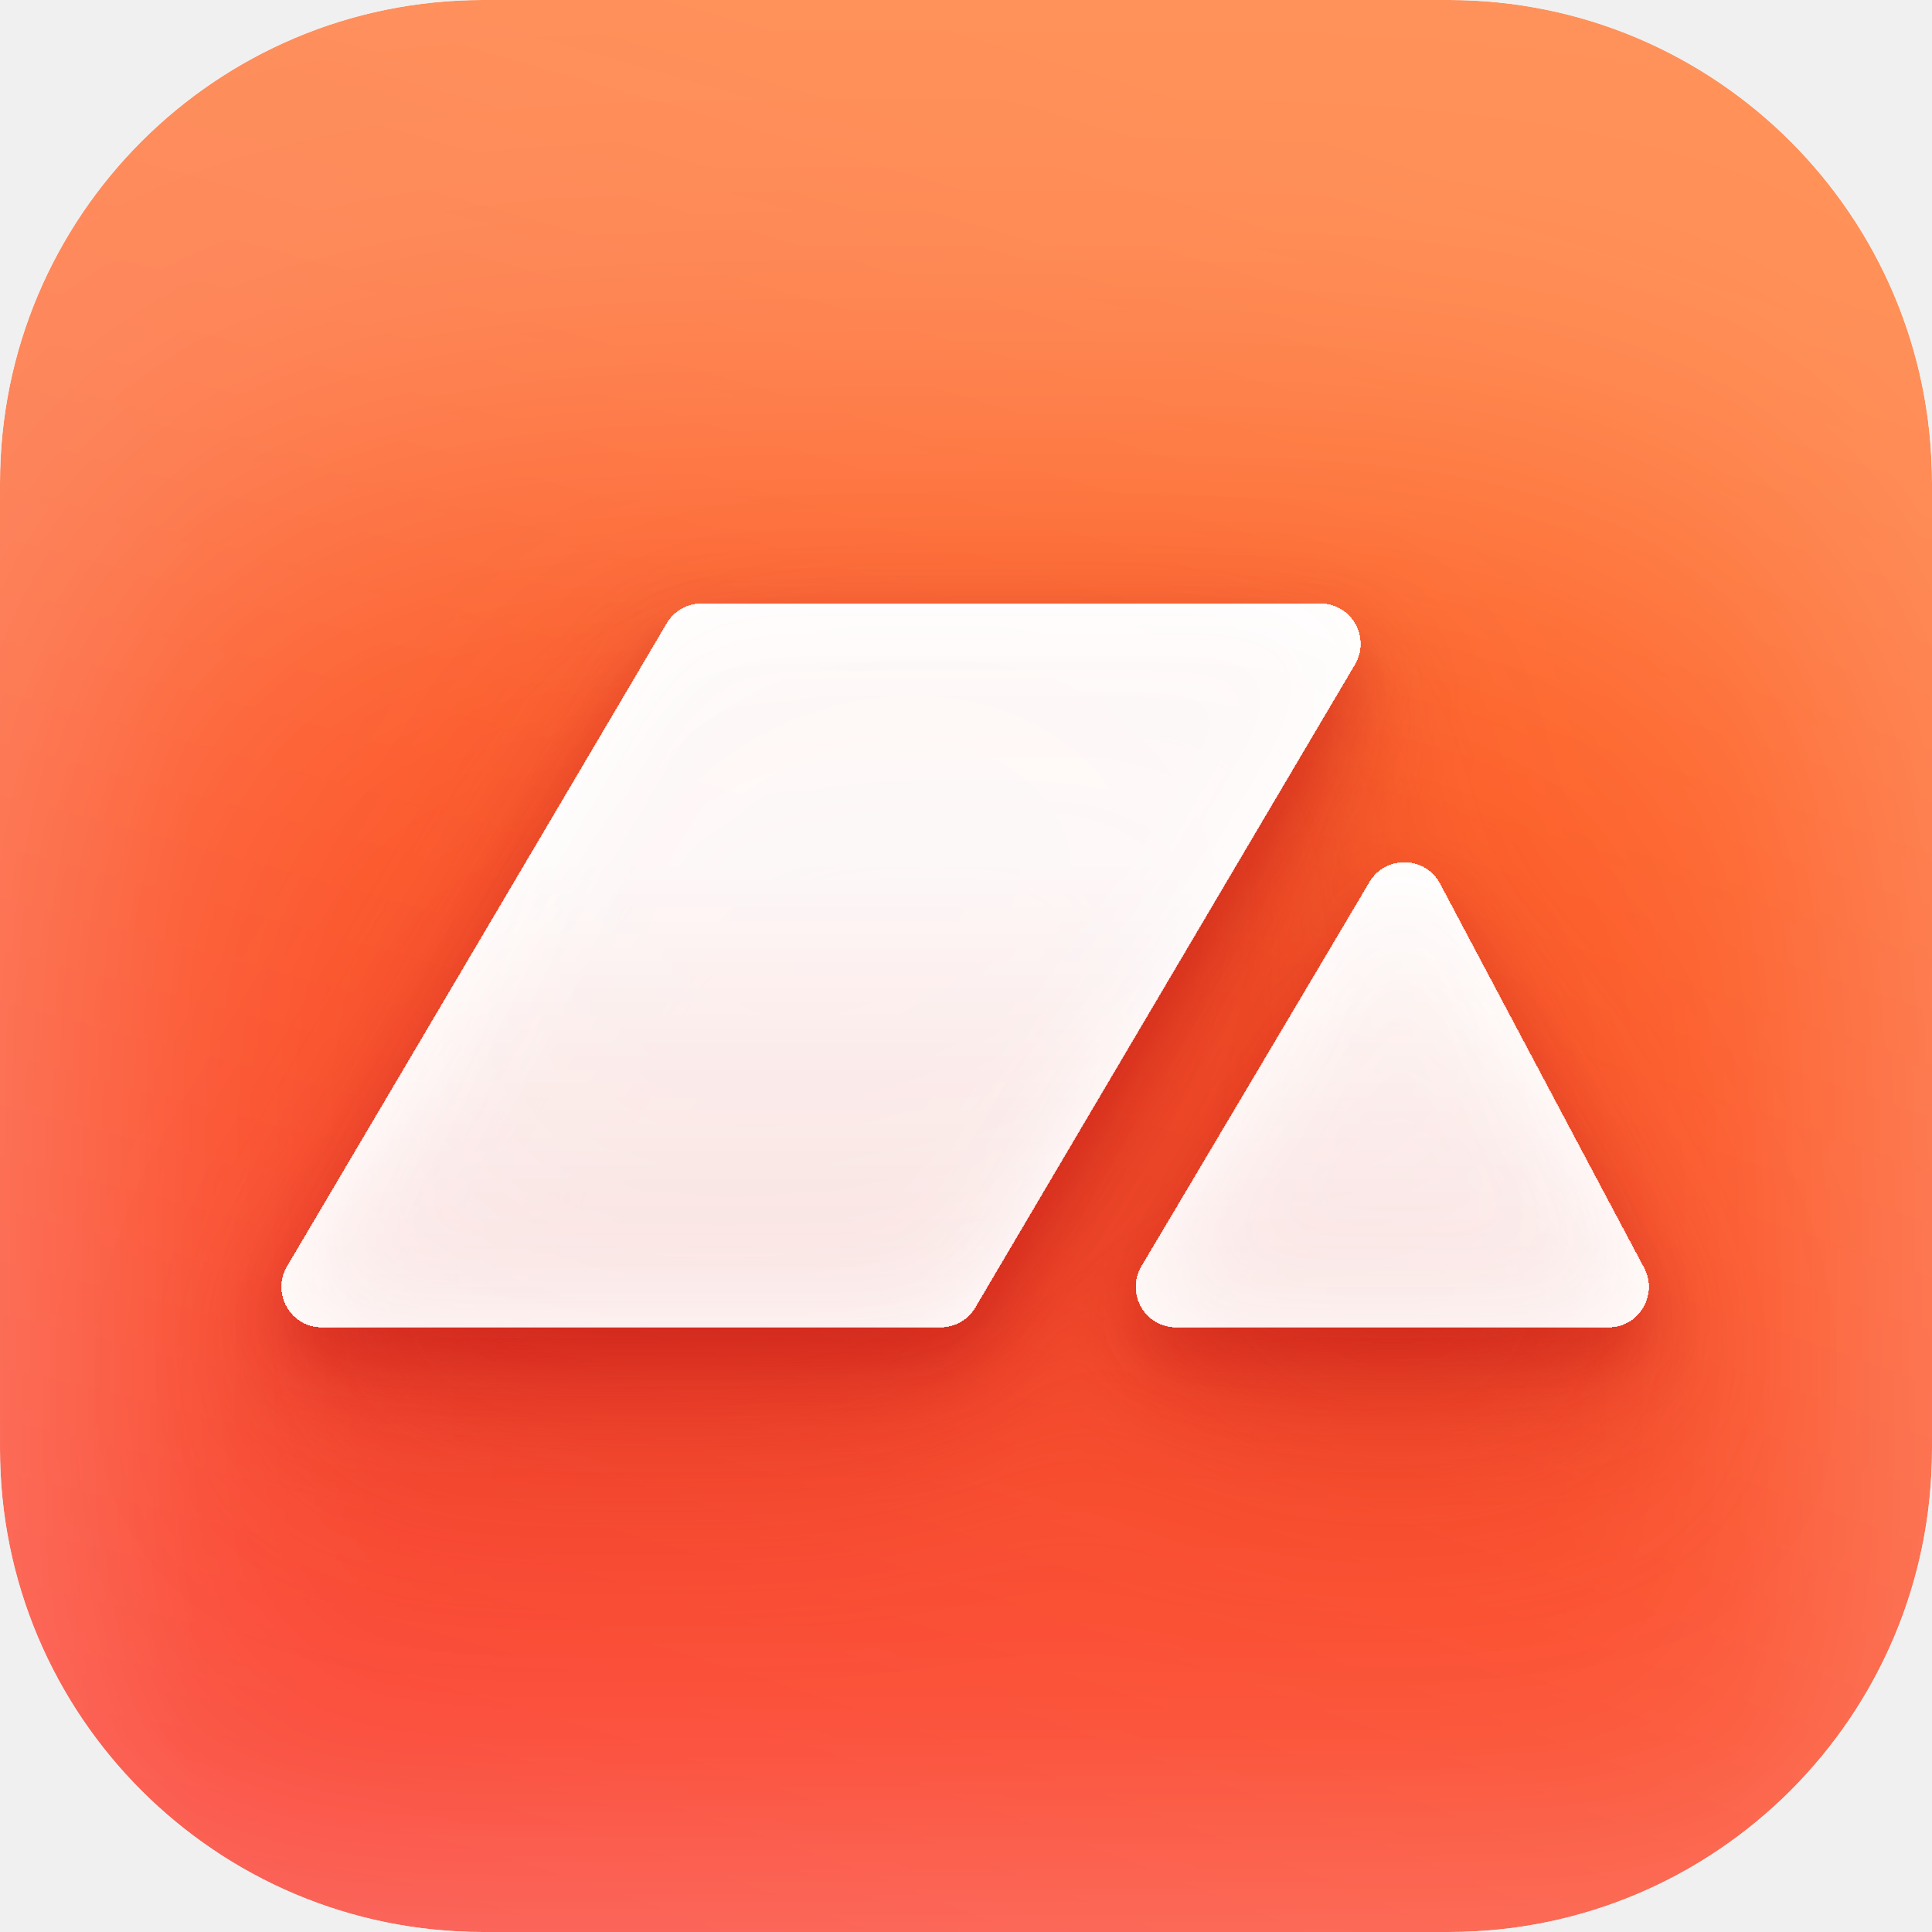
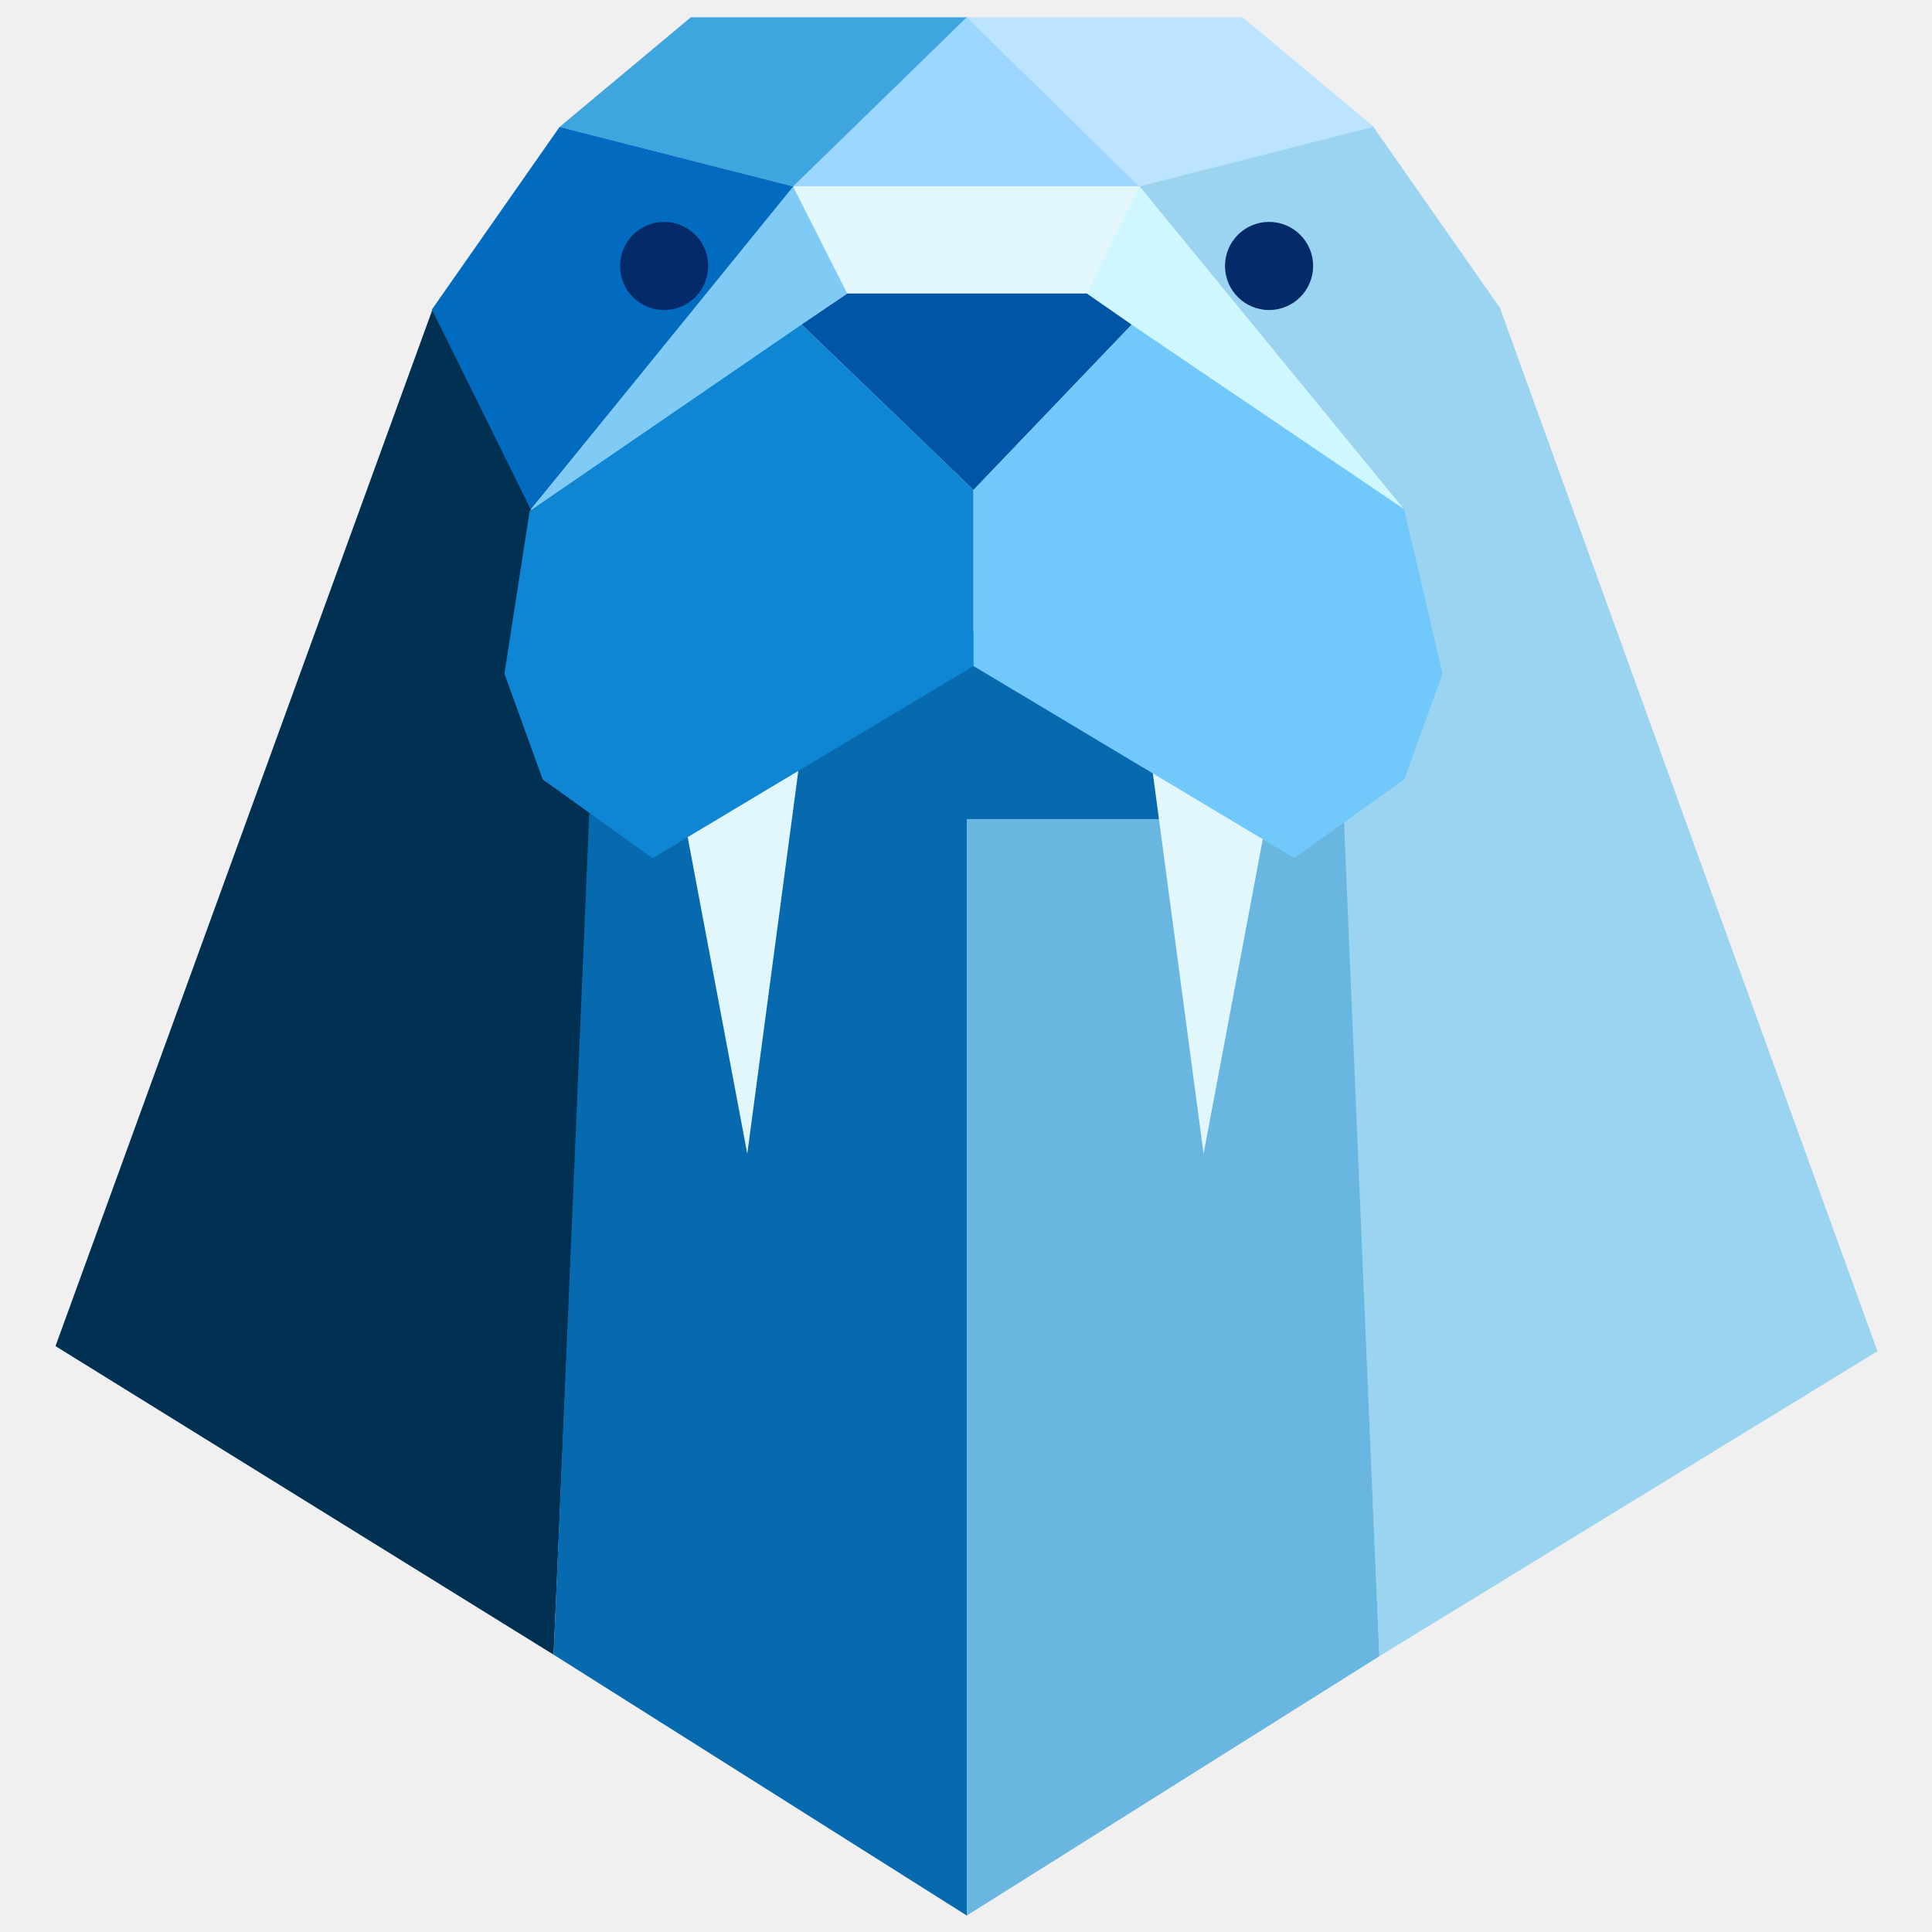
- <svg xmlns="http://www.w3.org/2000/svg" width="64" height="64" viewBox="0 0 64 64" fill="none">
-   <g clip-path="url(#clip0_2575_4550)">
-     <g filter="url(#filter0_di_2575_4550)">
-       <path d="M48 0H16C7.163 0 0 7.163 0 16V48C0 56.837 7.163 64 16 64H48C56.837 64 64 56.837 64 48V16C64 7.163 56.837 0 48 0Z" fill="url(#paint0_radial_2575_4550)" />
-     </g>
-     <g filter="url(#filter1_dddii_2575_4550)">
-       <path d="M9.52 41.953L22.095 20.654C22.335 20.249 22.771 20 23.242 20H43.728C44.759 20 45.399 21.12 44.875 22.008L32.3 43.306C32.06 43.712 31.624 43.961 31.153 43.961H10.667C9.636 43.961 8.996 42.841 9.52 41.953Z" fill="url(#paint1_linear_2575_4550)" fill-opacity="0.96" />
-       <path d="M38.967 43.961H53.277C54.281 43.961 54.924 42.892 54.453 42.005L47.696 29.282C47.209 28.364 45.905 28.333 45.374 29.226L37.822 41.95C37.295 42.838 37.935 43.961 38.967 43.961Z" fill="url(#paint2_linear_2575_4550)" fill-opacity="0.96" />
-     </g>
-   </g>
-   <defs>
-     <filter id="filter0_di_2575_4550" x="-40" y="0" width="144" height="144" filterUnits="userSpaceOnUse" color-interpolation-filters="sRGB">
-       <feFlood flood-opacity="0" result="BackgroundImageFix" />
-       <feColorMatrix in="SourceAlpha" type="matrix" values="0 0 0 0 0 0 0 0 0 0 0 0 0 0 0 0 0 0 127 0" result="hardAlpha" />
-       <feOffset dy="40" />
-       <feGaussianBlur stdDeviation="20" />
-       <feColorMatrix type="matrix" values="0 0 0 0 0 0 0 0 0 0 0 0 0 0 0 0 0 0 0.25 0" />
-       <feBlend mode="normal" in2="BackgroundImageFix" result="effect1_dropShadow_2575_4550" />
-       <feBlend mode="normal" in="SourceGraphic" in2="effect1_dropShadow_2575_4550" result="shape" />
-       <feColorMatrix in="SourceAlpha" type="matrix" values="0 0 0 0 0 0 0 0 0 0 0 0 0 0 0 0 0 0 127 0" result="hardAlpha" />
-       <feOffset dy="16" />
-       <feGaussianBlur stdDeviation="8" />
-       <feComposite in2="hardAlpha" operator="arithmetic" k2="-1" k3="1" />
-       <feColorMatrix type="matrix" values="0 0 0 0 1 0 0 0 0 1 0 0 0 0 1 0 0 0 0.25 0" />
-       <feBlend mode="normal" in2="shape" result="effect2_innerShadow_2575_4550" />
-     </filter>
-     <filter id="filter1_dddii_2575_4550" x="1.333" y="16" width="61.277" height="39.961" filterUnits="userSpaceOnUse" color-interpolation-filters="sRGB">
-       <feFlood flood-opacity="0" result="BackgroundImageFix" />
-       <feColorMatrix in="SourceAlpha" type="matrix" values="0 0 0 0 0 0 0 0 0 0 0 0 0 0 0 0 0 0 127 0" result="hardAlpha" />
-       <feOffset dy="1" />
-       <feGaussianBlur stdDeviation="1" />
-       <feColorMatrix type="matrix" values="0 0 0 0 0.733 0 0 0 0 0.075 0 0 0 0 0.075 0 0 0 0.316 0" />
-       <feBlend mode="normal" in2="BackgroundImageFix" result="effect1_dropShadow_2575_4550" />
-       <feColorMatrix in="SourceAlpha" type="matrix" values="0 0 0 0 0 0 0 0 0 0 0 0 0 0 0 0 0 0 127 0" result="hardAlpha" />
-       <feOffset dy="2" />
-       <feGaussianBlur stdDeviation="2" />
-       <feColorMatrix type="matrix" values="0 0 0 0 0.733 0 0 0 0 0.075 0 0 0 0 0.075 0 0 0 0.359 0" />
-       <feBlend mode="normal" in2="effect1_dropShadow_2575_4550" result="effect2_dropShadow_2575_4550" />
-       <feColorMatrix in="SourceAlpha" type="matrix" values="0 0 0 0 0 0 0 0 0 0 0 0 0 0 0 0 0 0 127 0" result="hardAlpha" />
-       <feOffset dy="4" />
-       <feGaussianBlur stdDeviation="4" />
-       <feColorMatrix type="matrix" values="0 0 0 0 0.733 0 0 0 0 0.075 0 0 0 0 0.075 0 0 0 0.31 0" />
-       <feBlend mode="normal" in2="effect2_dropShadow_2575_4550" result="effect3_dropShadow_2575_4550" />
-       <feBlend mode="normal" in="SourceGraphic" in2="effect3_dropShadow_2575_4550" result="shape" />
-       <feColorMatrix in="SourceAlpha" type="matrix" values="0 0 0 0 0 0 0 0 0 0 0 0 0 0 0 0 0 0 127 0" result="hardAlpha" />
-       <feOffset dy="-2" />
-       <feGaussianBlur stdDeviation="12" />
-       <feComposite in2="hardAlpha" operator="arithmetic" k2="-1" k3="1" />
-       <feColorMatrix type="matrix" values="0 0 0 0 1 0 0 0 0 1 0 0 0 0 1 0 0 0 0.4 0" />
-       <feBlend mode="normal" in2="shape" result="effect4_innerShadow_2575_4550" />
-       <feColorMatrix in="SourceAlpha" type="matrix" values="0 0 0 0 0 0 0 0 0 0 0 0 0 0 0 0 0 0 127 0" result="hardAlpha" />
-       <feOffset />
-       <feGaussianBlur stdDeviation="2" />
-       <feComposite in2="hardAlpha" operator="arithmetic" k2="-1" k3="1" />
-       <feColorMatrix type="matrix" values="0 0 0 0 1 0 0 0 0 1 0 0 0 0 1 0 0 0 1 0" />
-       <feBlend mode="normal" in2="effect4_innerShadow_2575_4550" result="effect5_innerShadow_2575_4550" />
-     </filter>
-     <radialGradient id="paint0_radial_2575_4550" cx="0" cy="0" r="1" gradientUnits="userSpaceOnUse" gradientTransform="translate(13.5534 65.4757) rotate(-74.2658) scale(68.0246 308.191)">
-       <stop stop-color="#FA4438" />
-       <stop offset="1" stop-color="#FF6D23" />
-     </radialGradient>
-     <linearGradient id="paint1_linear_2575_4550" x1="46.122" y1="28.575" x2="46.122" y2="43.961" gradientUnits="userSpaceOnUse">
-       <stop stop-color="white" />
-       <stop offset="1" stop-color="white" stop-opacity="0.86" />
-     </linearGradient>
-     <linearGradient id="paint2_linear_2575_4550" x1="46.122" y1="28.575" x2="46.122" y2="43.961" gradientUnits="userSpaceOnUse">
-       <stop stop-color="white" />
-       <stop offset="1" stop-color="white" stop-opacity="0.86" />
-     </linearGradient>
-     <clipPath id="clip0_2575_4550">
-       <rect width="64" height="64" rx="16" fill="white" />
-     </clipPath>
-   </defs>
+ <svg xmlns="http://www.w3.org/2000/svg" width="356" height="356" viewBox="0 0 356 356" fill="none">
+   <path d="M146.152 34.345L178.06 3.027L209.948 34.345H146.152Z" fill="#9DD7FF" />
+   <path d="M127.29 3.188H178.129L146.147 34.351L103.109 23.389L127.29 3.188Z" fill="#3EA5DF" />
+   <path d="M228.969 3.188H178.129L209.952 34.353L253.301 23.501L228.969 3.188Z" fill="#BCE3FF" />
+   <path d="M79.578 57.041L103.115 23.387L146.337 34.395L97.6 94.15L79.578 57.041Z" fill="#006BBF" />
+   <path d="M276.602 57.041L253.065 23.387L209.962 34.346L258.706 93.875L276.602 57.041Z" fill="#9BD4F0" />
+   <path d="M156.127 54.029L146.159 34.355L97.602 94.147L156.127 54.029Z" fill="#80CBF5" />
+   <path d="M200.053 54.028L209.959 34.344L258.699 93.855L200.053 54.028Z" fill="#CFF7FF" />
+   <path d="M200.176 54.081H156.122L146.152 34.344H209.961L200.176 54.081Z" fill="#E1F7FC" />
+   <path d="M147.699 59.803L156.123 54.082H200.262L208.537 59.827L179.382 90.293L147.699 59.803Z" fill="#0155A6" />
+   <path d="M10.227 248.042L79.652 57.129L110.188 118.976L102.013 304.902L10.227 248.042Z" fill="#003153" />
+   <path d="M345.945 248.982L276.519 57.129L246.189 119.17L254.162 305.189L345.945 248.982Z" fill="#9BD4F0" />
+   <path d="M178.148 352.969L102.008 304.899L109.888 119.117L178.182 141.467L178.148 352.969Z" fill="#076AAF" />
+   <path d="M178.144 352.972L254.164 305.186L246.283 119.117L178.144 141.467V352.972Z" fill="#69B7E1" />
+   <path d="M132.215 150.921L149.682 116.359H221.568L230.829 150.921H132.215Z" fill="#076AAF" />
+   <path d="M137.696 212.598L125.809 149.432L147.953 135.68L137.696 212.598Z" fill="#E1F7FC" />
+   <path d="M221.777 212.598L233.664 149.432L211.52 135.68L221.777 212.598Z" fill="#E1F7FC" />
+   <path d="M92.949 124.136L97.602 94.143L147.696 59.801L179.378 90.284V122.727L120.262 158.119L100.002 143.629L92.949 124.136Z" fill="#0E86D4" />
+   <path d="M265.809 124.135L258.714 93.815L208.519 59.816L179.38 90.282V122.725L238.495 158.117L258.756 143.627L265.809 124.135Z" fill="#71C8FB" />
+   <circle cx="122.372" cy="49.008" r="8.118" fill="#042A69" />
+   <circle cx="233.844" cy="49.008" r="8.118" fill="#042A69" />
</svg>
